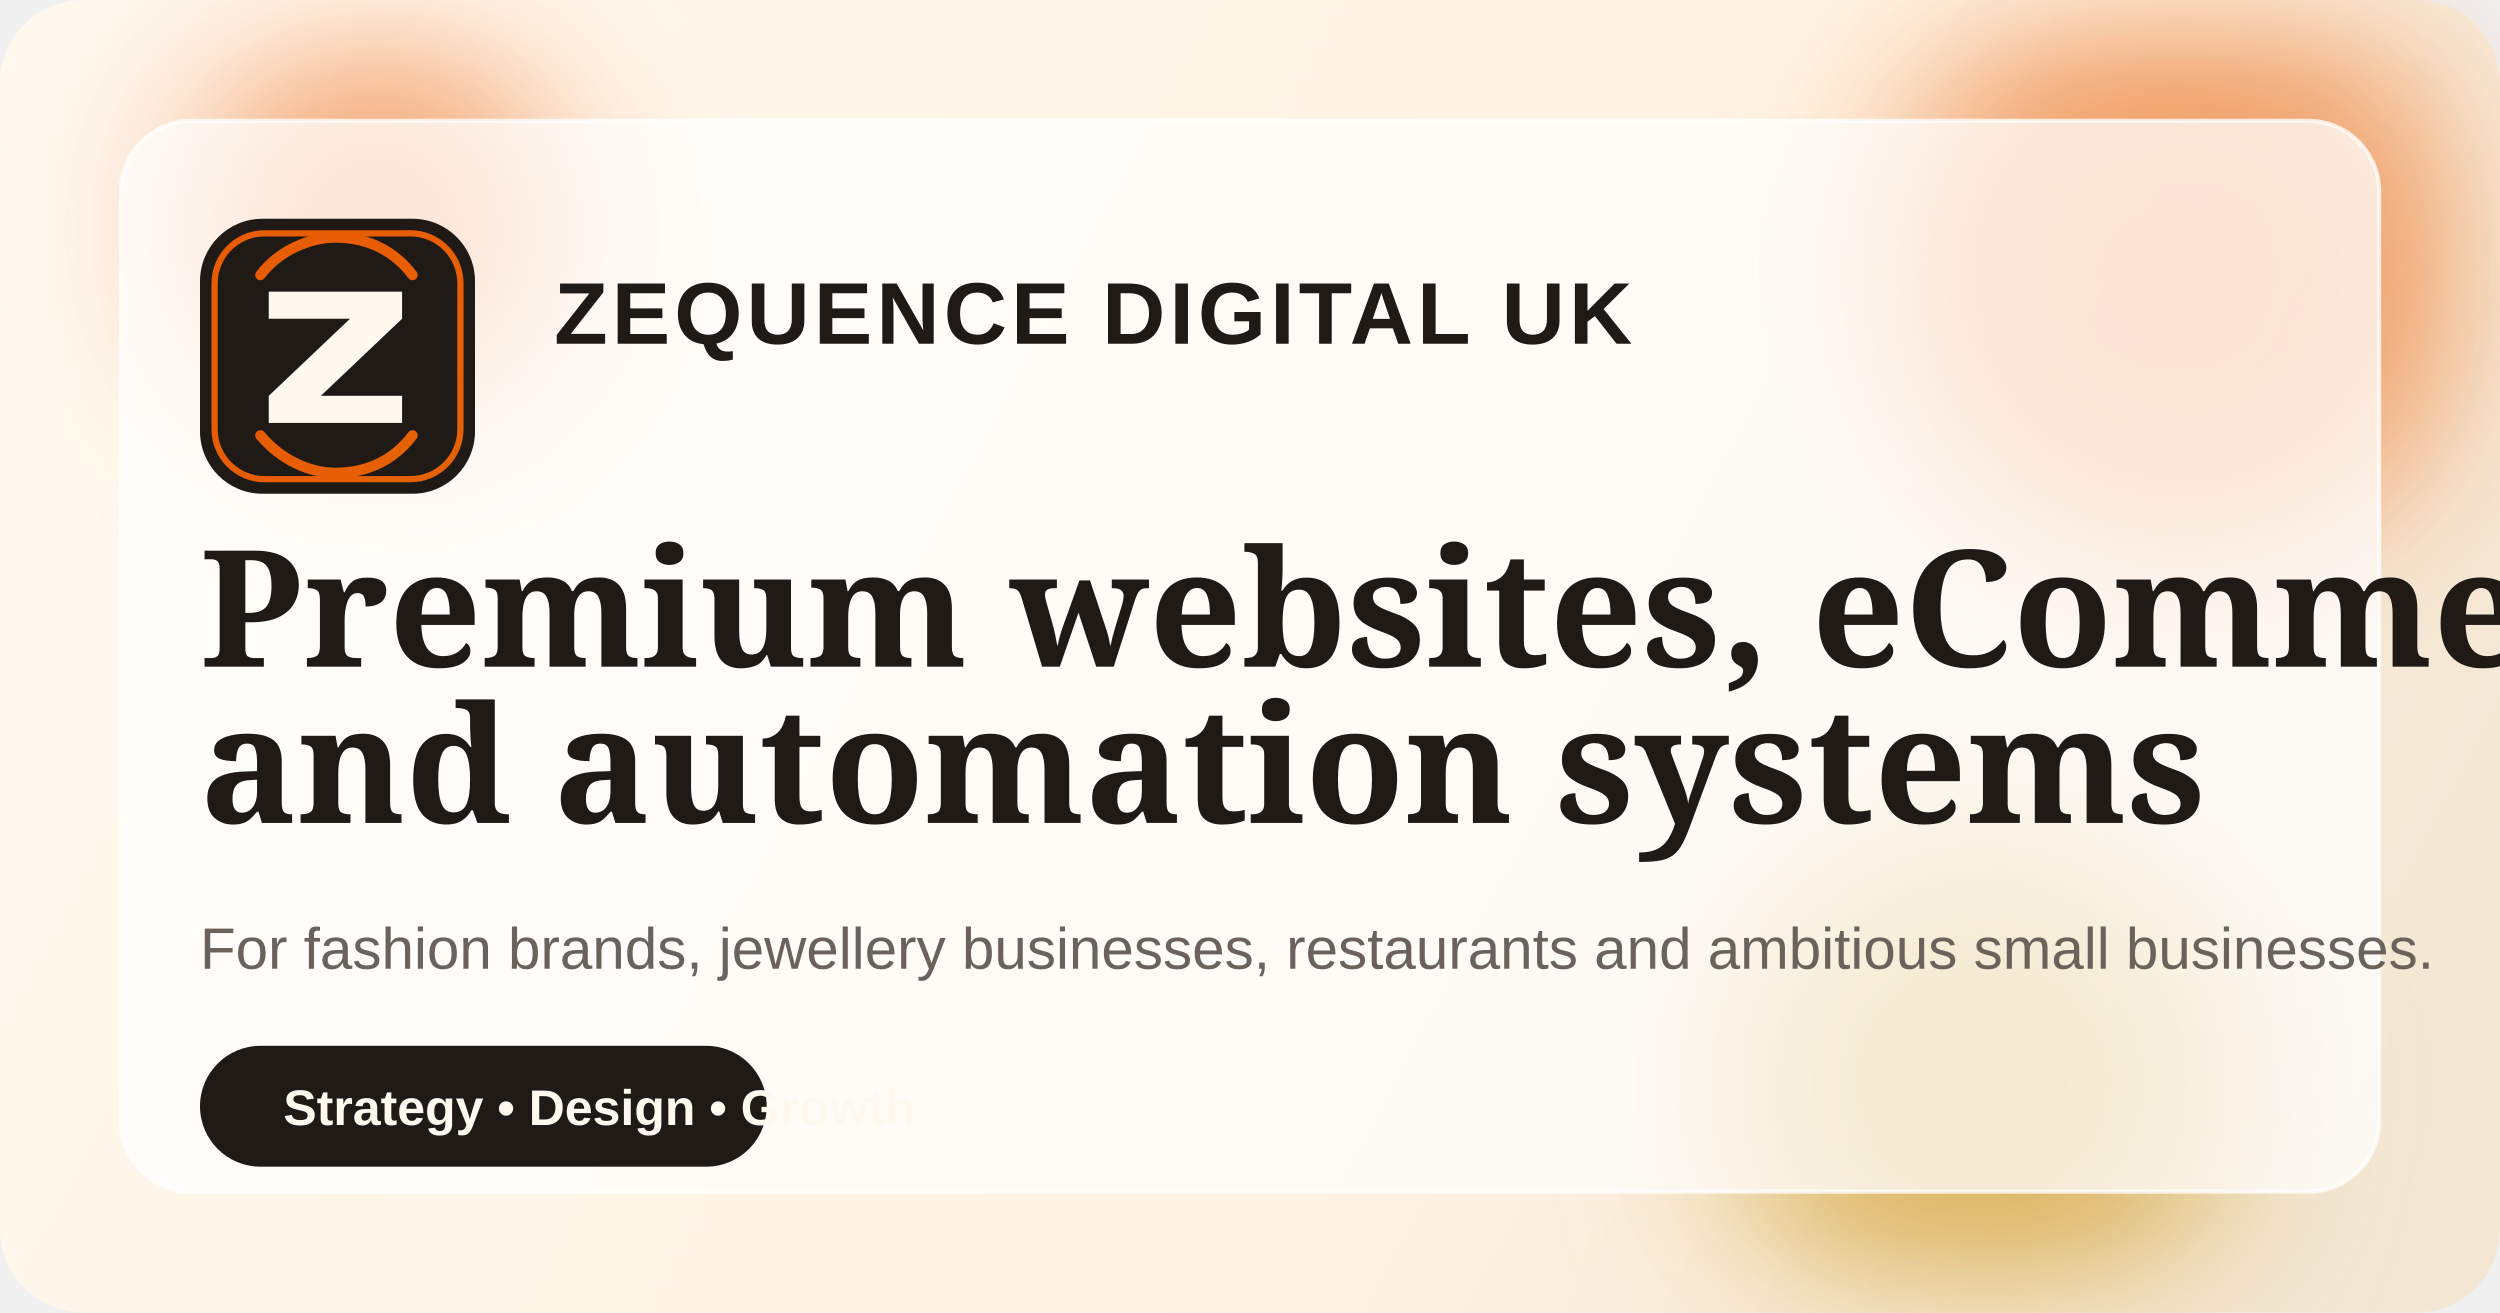
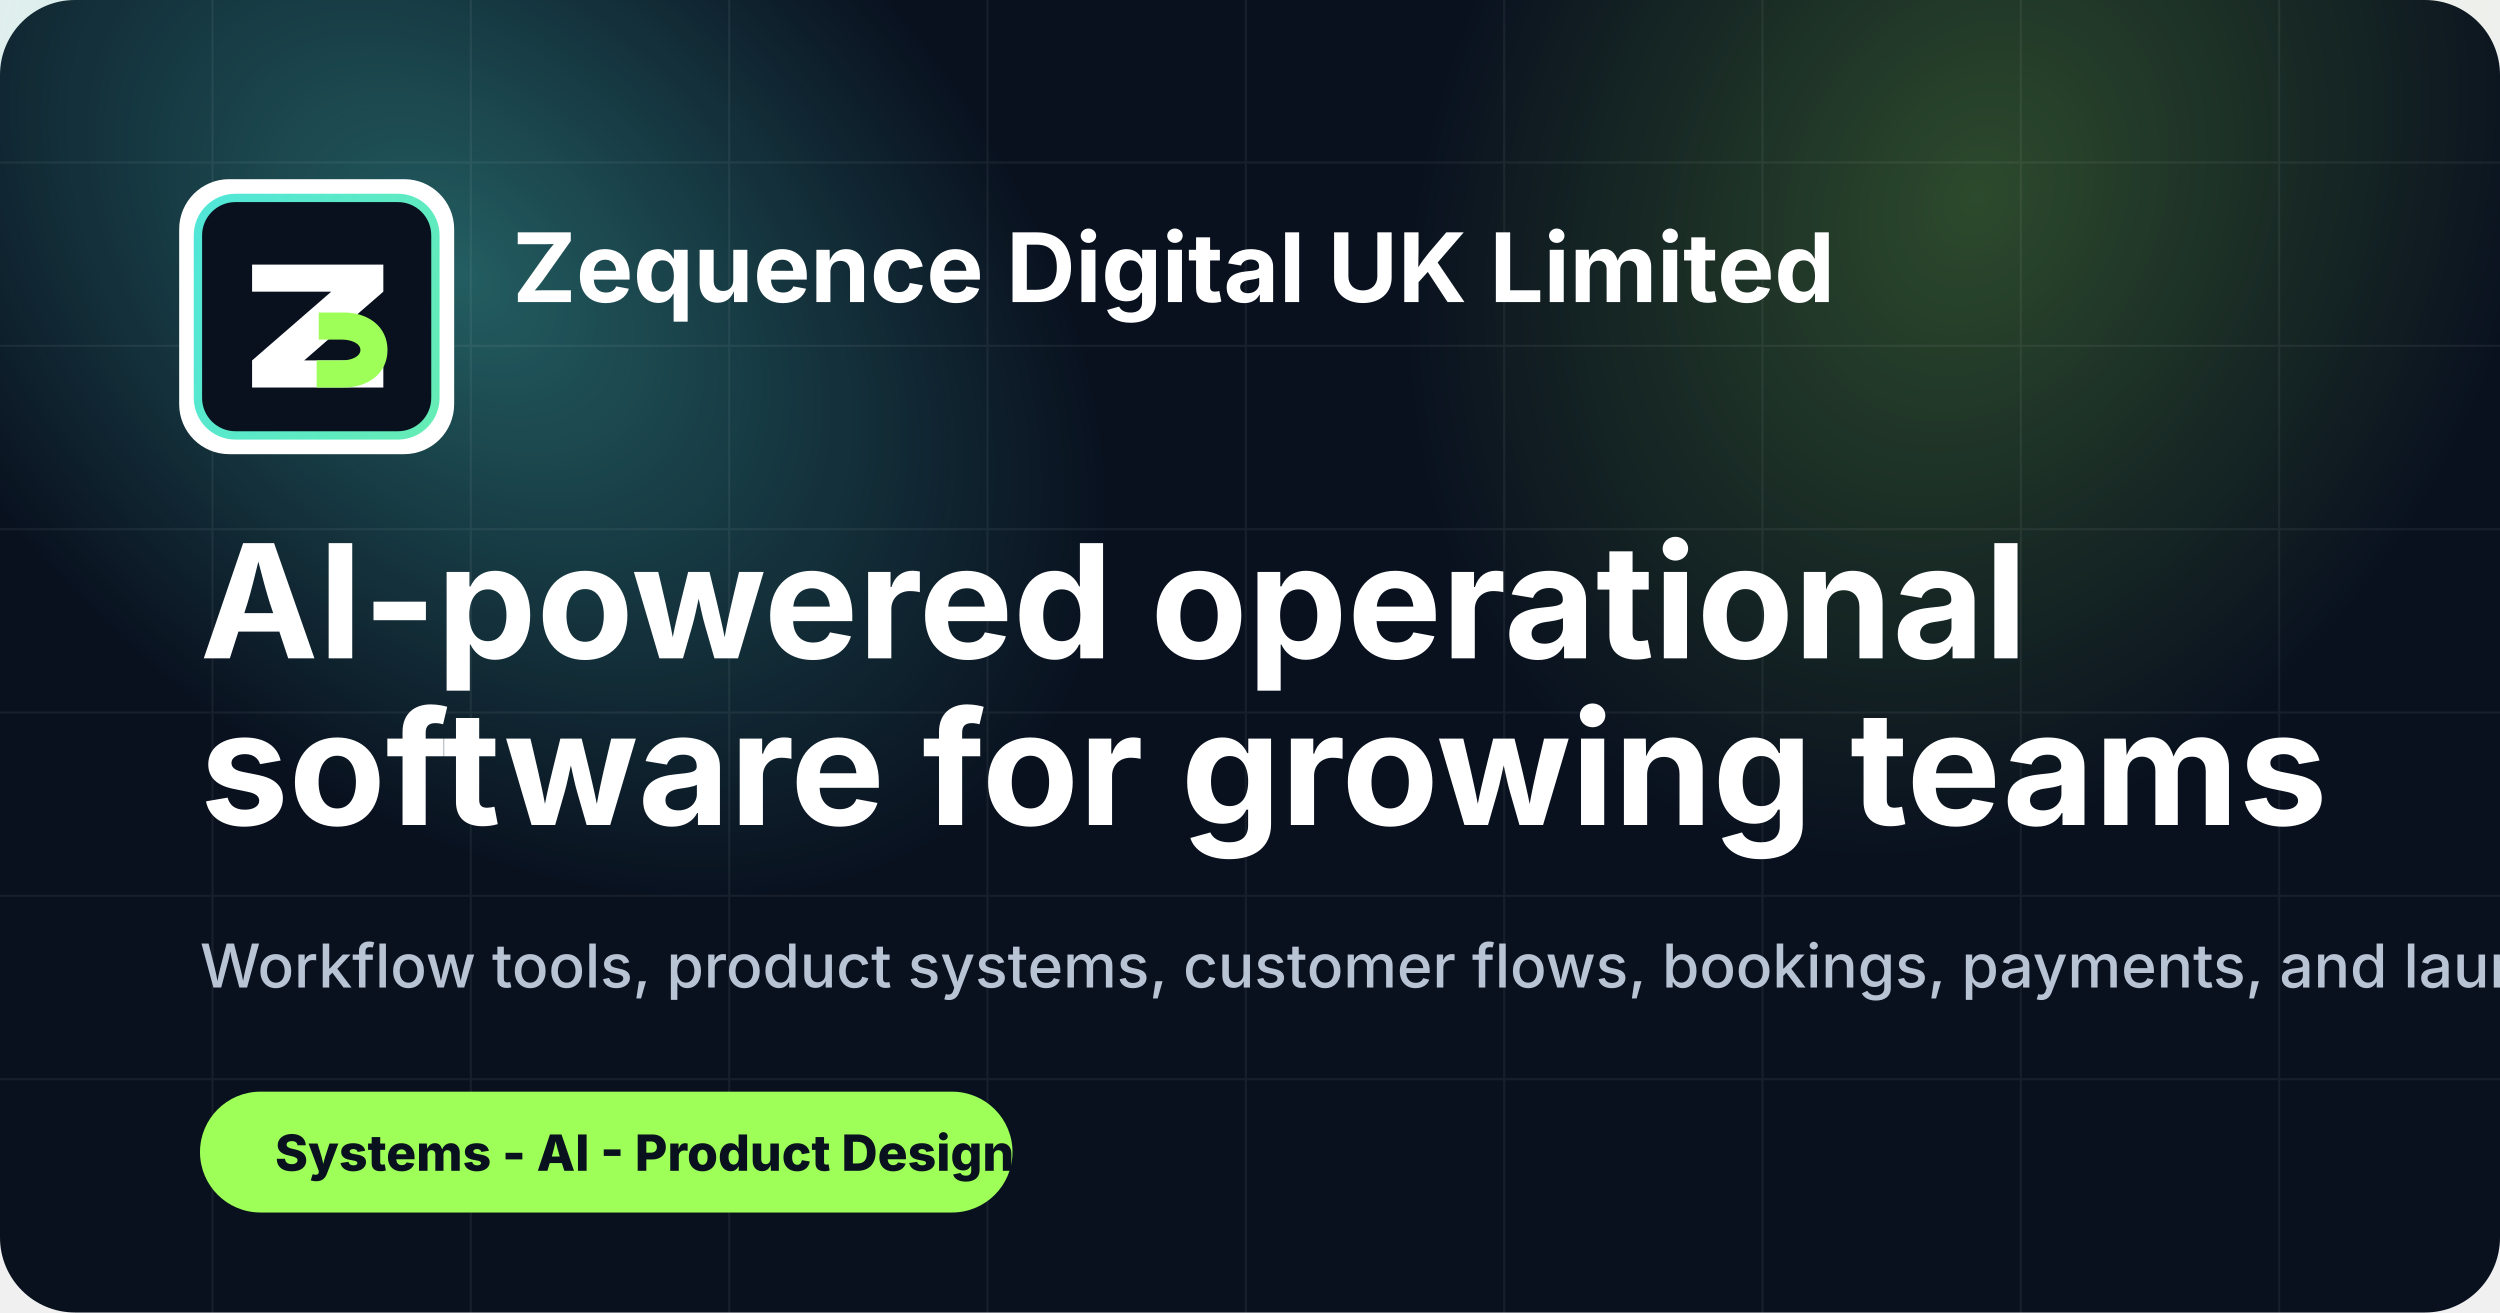
<svg xmlns="http://www.w3.org/2000/svg" width="1200" height="630" viewBox="0 0 1200 630" fill="none" role="img" aria-labelledby="title desc">
  <defs>
-     <linearGradient id="bg" x1="80" y1="40" x2="1120" y2="590" gradientUnits="userSpaceOnUse">
-       <stop stop-color="#FFF8EF" />
-       <stop offset="0.58" stop-color="#FFF3E3" />
-       <stop offset="1" stop-color="#F3E7D4" />
+     <linearGradient id="accent" x1="96" y1="96" x2="1104" y2="534" gradientUnits="userSpaceOnUse">
+       <stop stop-color="#51E6D8" />
+       <stop offset="0.5" stop-color="#9DFF57" />
+       <stop offset="1" stop-color="#315CFF" />
    </linearGradient>
-     <linearGradient id="accent" x1="180" y1="120" x2="940" y2="520" gradientUnits="userSpaceOnUse">
-       <stop stop-color="#E85D04" />
-       <stop offset="1" stop-color="#C68A00" />
-     </linearGradient>
-     <filter id="softBlur" x="0" y="0" width="1200" height="630" filterUnits="userSpaceOnUse" color-interpolation-filters="sRGB">
-       <feGaussianBlur stdDeviation="40" />
-     </filter>
+     <radialGradient id="aquaGlow" cx="0" cy="0" r="1" gradientUnits="userSpaceOnUse" gradientTransform="translate(220 132) rotate(42) scale(360 240)">
+       <stop stop-color="#51E6D8" stop-opacity="0.36" />
+       <stop offset="1" stop-color="#51E6D8" stop-opacity="0" />
+     </radialGradient>
+     <radialGradient id="voltGlow" cx="0" cy="0" r="1" gradientUnits="userSpaceOnUse" gradientTransform="translate(950 94) rotate(116) scale(330 260)">
+       <stop stop-color="#9DFF57" stop-opacity="0.24" />
+       <stop offset="1" stop-color="#9DFF57" stop-opacity="0" />
+     </radialGradient>
  </defs>
-   <rect width="1200" height="630" rx="40" fill="url(#bg)" />
-   <g filter="url(#softBlur)" opacity="0.55">
-     <circle cx="1045" cy="130" r="140" fill="#E85D04" />
-     <circle cx="950" cy="520" r="120" fill="#C68A00" />
-     <circle cx="180" cy="110" r="90" fill="#E85D04" />
+   <rect width="1200" height="630" rx="36" fill="#09111F" />
+   <rect width="1200" height="630" fill="url(#aquaGlow)" />
+   <rect width="1200" height="630" fill="url(#voltGlow)" />
+   <path d="M0 78H1200M0 166H1200M0 254H1200M0 342H1200M0 430H1200M0 518H1200M102 0V630M226 0V630M350 0V630M474 0V630M598 0V630M722 0V630M846 0V630M970 0V630M1094 0V630" stroke="#FFFFFF" stroke-opacity="0.06" />
+   <g>
+     <rect x="86" y="86" width="132" height="132" rx="24" fill="#FFFFFF" />
+     <rect x="95" y="95" width="114" height="114" rx="18" fill="#09111F" />
+     <rect x="95" y="95" width="114" height="114" rx="18" stroke="url(#accent)" stroke-width="4" />
+     <path d="M121 127H184V140L146 173H184V186H121V173L159 140H121V127Z" fill="#FFFFFF" />
+     <path d="M165 150C177 150 186 157 186 168C186 179 177 186 165 186H152V173H164C169 173 173 171 173 168C173 165 169 163 164 163H153V150H165Z" fill="#9DFF57" />
  </g>
-   <rect x="58" y="58" width="1084" height="514" rx="34" fill="#FFFFFF" fill-opacity="0.72" stroke="#FFFFFF" stroke-opacity="0.75" stroke-width="2" />
-   <g>
-     <rect x="96" y="105" width="132" height="132" rx="30" fill="#201A17" />
-     <rect x="103" y="112" width="118" height="118" rx="24" stroke="url(#accent)" stroke-width="3" />
-     <path d="M129 140H193V153L154 190H193V203H129V190L168 153H129V140Z" fill="#FFF8EF" />
-     <path d="M125 132C134 120 149 114 161 114C176 114 189 120 198 132" stroke="url(#accent)" stroke-width="5" stroke-linecap="round" />
-     <path d="M125 209C135 221 149 227 161 227C176 227 189 221 198 209" stroke="url(#accent)" stroke-width="5" stroke-linecap="round" />
-   </g>
-   <text x="266" y="165" fill="#201A17" font-family="Manrope, Arial, sans-serif" font-size="42" font-weight="800" letter-spacing="2">ZEQUENCE DIGITAL UK</text>
-   <text x="96" y="320" fill="#201A17" font-family="'Cormorant Garamond', Georgia, serif" font-size="78" font-weight="600">
-     Premium websites, eCommerce
+   <text x="246" y="145" fill="#FFFFFF" font-family="Space Grotesk, Inter, Arial, sans-serif" font-size="46" font-weight="700">Zequence Digital UK Limited</text>
+   <text x="96" y="316" fill="#FFFFFF" font-family="Space Grotesk, Inter, Arial, sans-serif" font-size="76" font-weight="700">
+     AI-powered operational
  </text>
-   <text x="96" y="395" fill="#201A17" font-family="'Cormorant Garamond', Georgia, serif" font-size="78" font-weight="600">
-     and automation systems
+   <text x="96" y="396" fill="#FFFFFF" font-family="Space Grotesk, Inter, Arial, sans-serif" font-size="76" font-weight="700">
+     software for growing teams
  </text>
-   <text x="96" y="465" fill="#6B635B" font-family="Manrope, Arial, sans-serif" font-size="28" font-weight="500">
-     For fashion brands, jewellery businesses, restaurants and ambitious small businesses.
+   <text x="96" y="474" fill="#B8C3D4" font-family="Inter, Arial, sans-serif" font-size="29" font-weight="500">
+     Workflow tools, product systems, customer flows, bookings, payments, and launch support.
  </text>
-   <rect x="96" y="502" width="272" height="58" rx="29" fill="#201A17" />
-   <text x="136" y="540" fill="#FFF8EF" font-family="Manrope, Arial, sans-serif" font-size="24" font-weight="700">
-     Strategy • Design • Growth
+   <rect x="96" y="524" width="390" height="58" rx="29" fill="#9DFF57" />
+   <text x="132" y="562" fill="#09111F" font-family="Inter, Arial, sans-serif" font-size="24" font-weight="800">
+     Systems - AI - Product Design
  </text>
</svg>
